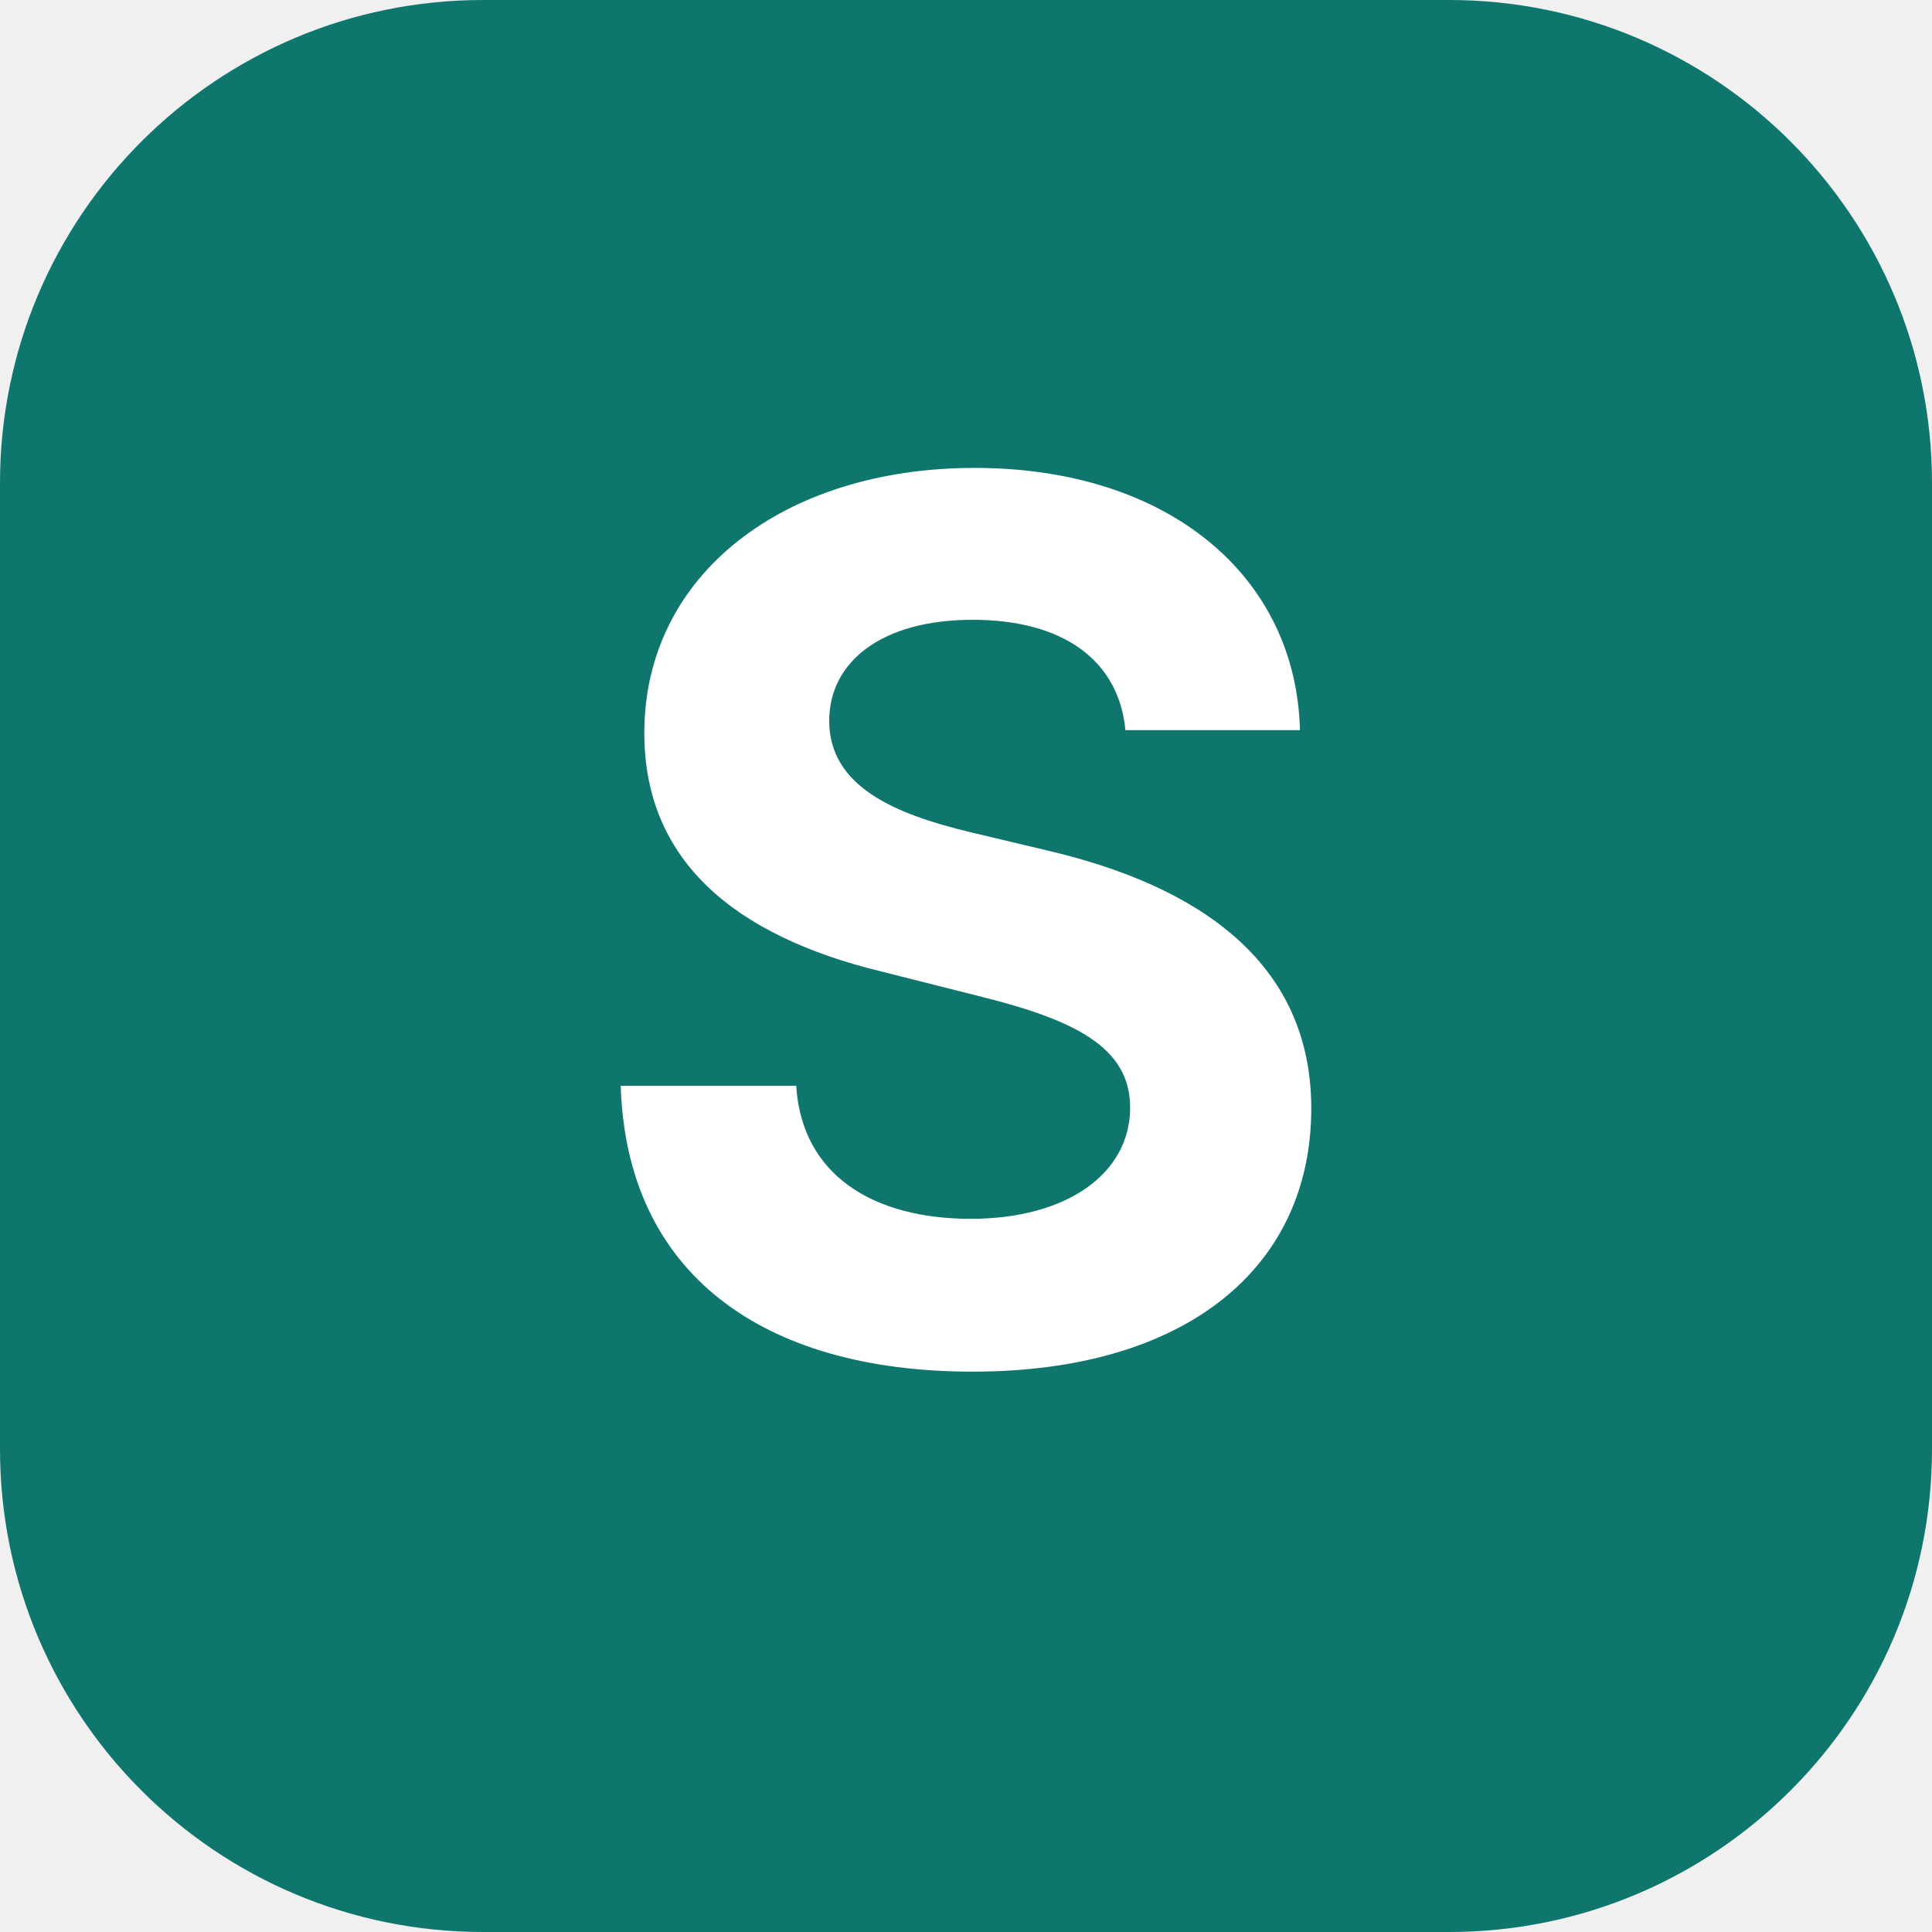
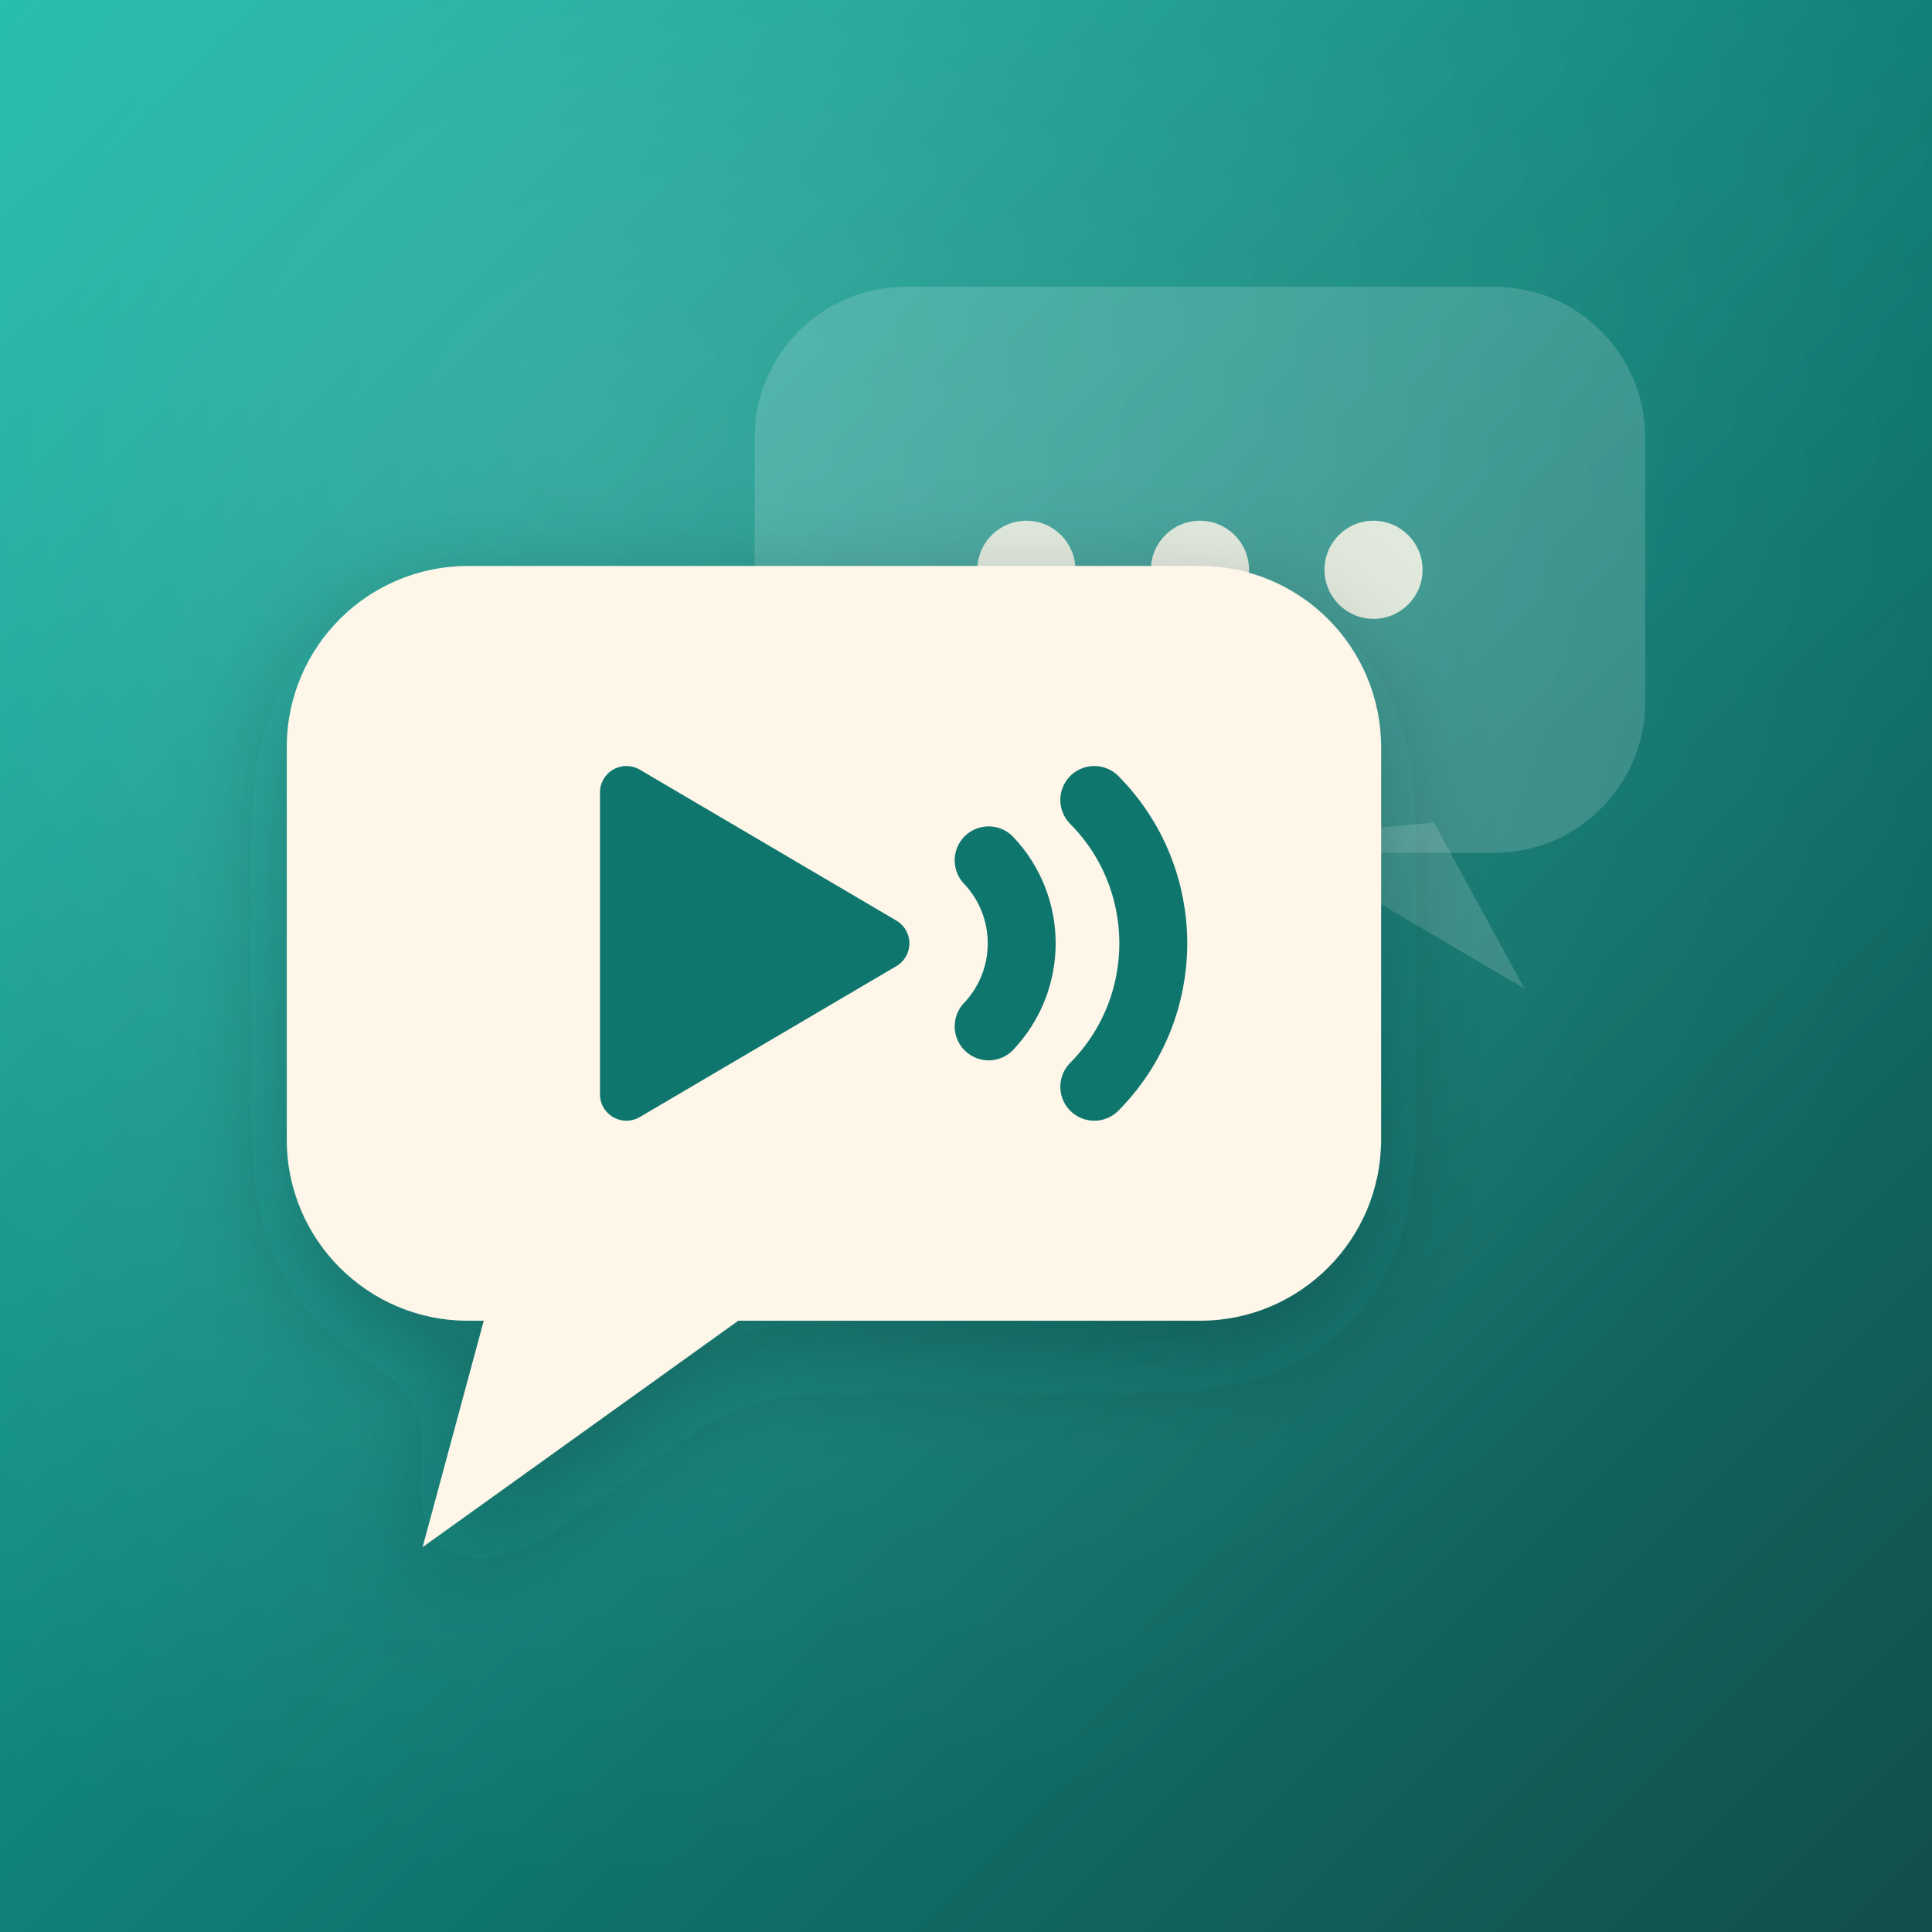
- <svg xmlns="http://www.w3.org/2000/svg" viewBox="0 0 32 32" role="img" aria-label="Sprachen">
-   <rect width="32" height="32" rx="8" fill="#0F766E" />
-   <text x="16" y="22.5" text-anchor="middle" font-family="ui-sans-serif, system-ui, -apple-system, Segoe UI, sans-serif" font-size="20" font-weight="700" letter-spacing="-0.04em" fill="#FFFFFF">S</text>
+ <svg xmlns="http://www.w3.org/2000/svg" viewBox="0 0 512 512" role="img" aria-label="Sprachen Daily">
+   <defs>
+     <linearGradient id="bg" x1="0" y1="0" x2="512" y2="512" gradientUnits="userSpaceOnUse">
+       <stop offset="0" stop-color="#14B8A6" />
+       <stop offset="0.6" stop-color="#0F766E" />
+       <stop offset="1" stop-color="#134E4A" />
+     </linearGradient>
+     <radialGradient id="glow" cx="30%" cy="22%" r="75%">
+       <stop offset="0" stop-color="#FFFFFF" stop-opacity="0.16" />
+       <stop offset="1" stop-color="#FFFFFF" stop-opacity="0" />
+     </radialGradient>
+     <filter id="soft" x="-20%" y="-20%" width="140%" height="140%">
+       <feDropShadow dx="0" dy="10" stdDeviation="14" flood-color="#042F2E" flood-opacity="0.30" />
+     </filter>
+   </defs>
+   <rect width="512" height="512" fill="url(#bg)" />
+   <rect width="512" height="512" fill="url(#glow)" />
+   <g fill="#FFFFFF" fill-opacity="0.16">
+     <rect x="200" y="76" width="236" height="150" rx="40" />
+     <path d="M380 218 L404 262 L336 222 Z" />
+   </g>
+   <g fill="#FDF6E9" fill-opacity="0.85">
+     <circle cx="272" cy="151" r="13" />
+     <circle cx="318" cy="151" r="13" />
+     <circle cx="364" cy="151" r="13" />
+   </g>
+   <g filter="url(#soft)" fill="#FDF6E9">
+     <rect x="76" y="150" width="290" height="200" rx="48" />
+     <path d="M132 336 L112 410 L204 344 Z" />
+   </g>
+   <path d="M166 210 L166 290 L234 250 Z" fill="#0F766E" stroke="#0F766E" stroke-width="14" stroke-linejoin="round" />
+   <g fill="none" stroke="#0F766E" stroke-width="18" stroke-linecap="round">
+     <path d="M262 228 A 32 32 0 0 1 262 272" />
+     <path d="M290 212 A 54 54 0 0 1 290 288" />
+   </g>
</svg>
